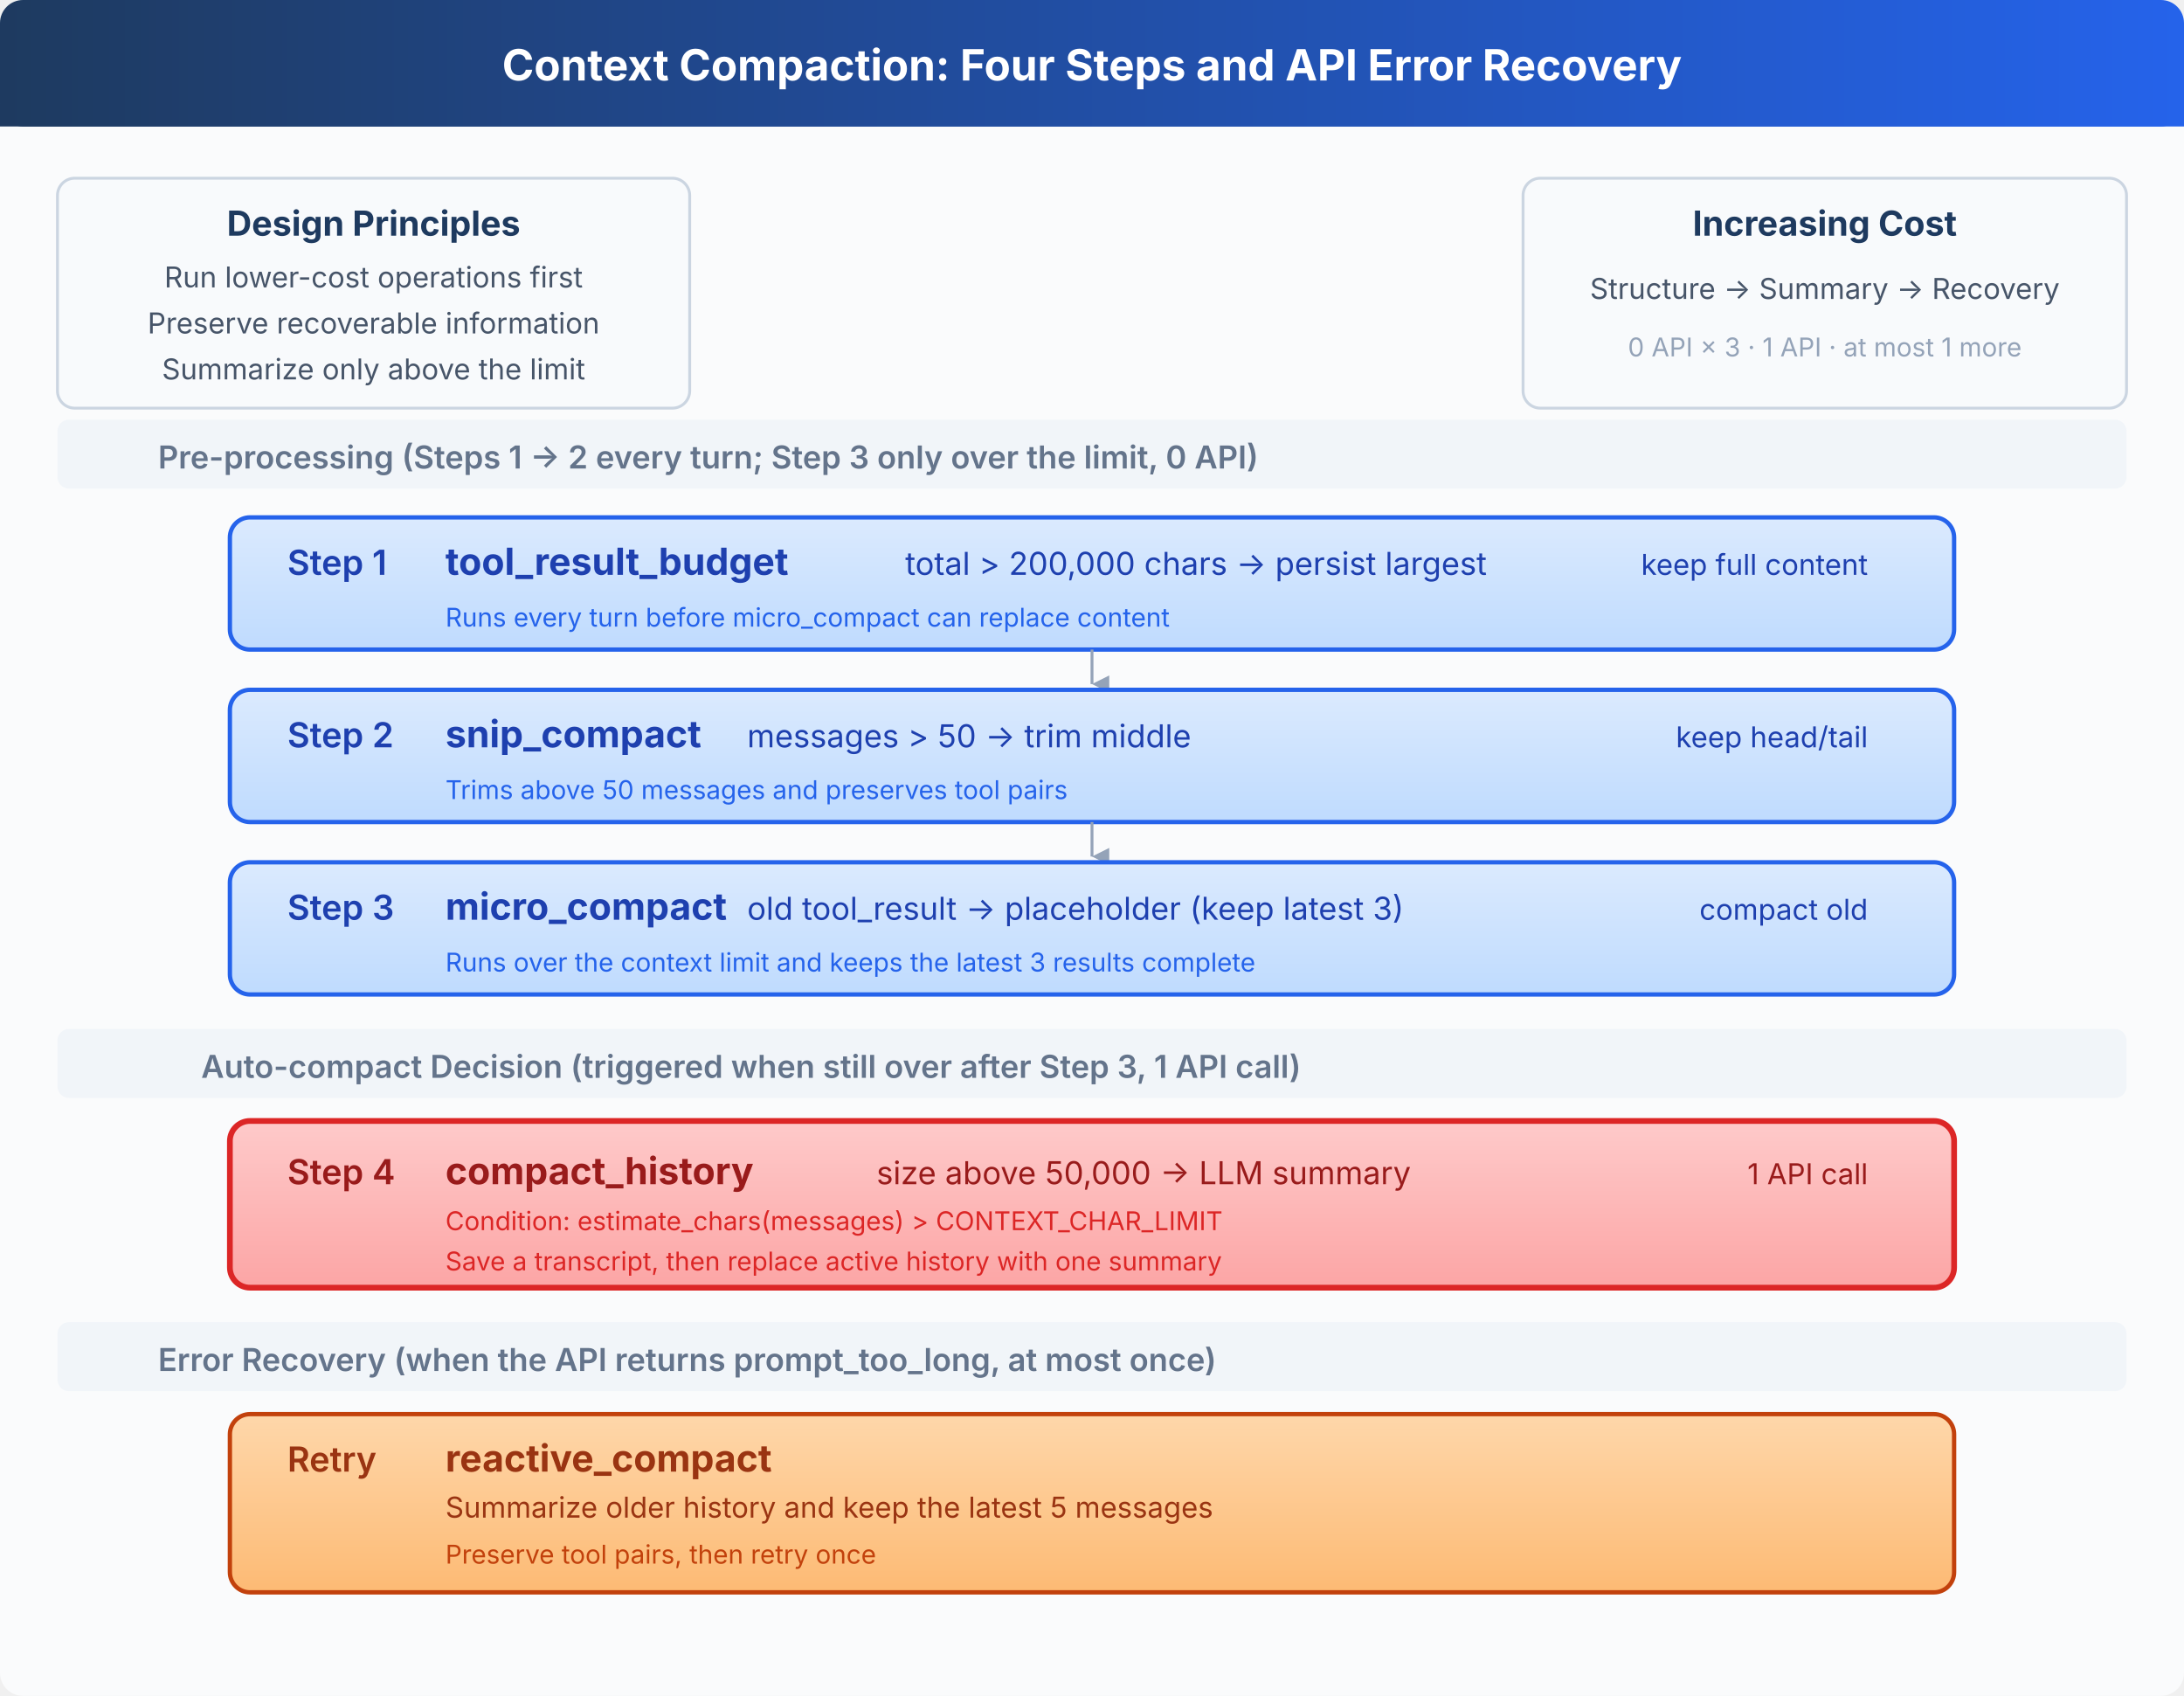
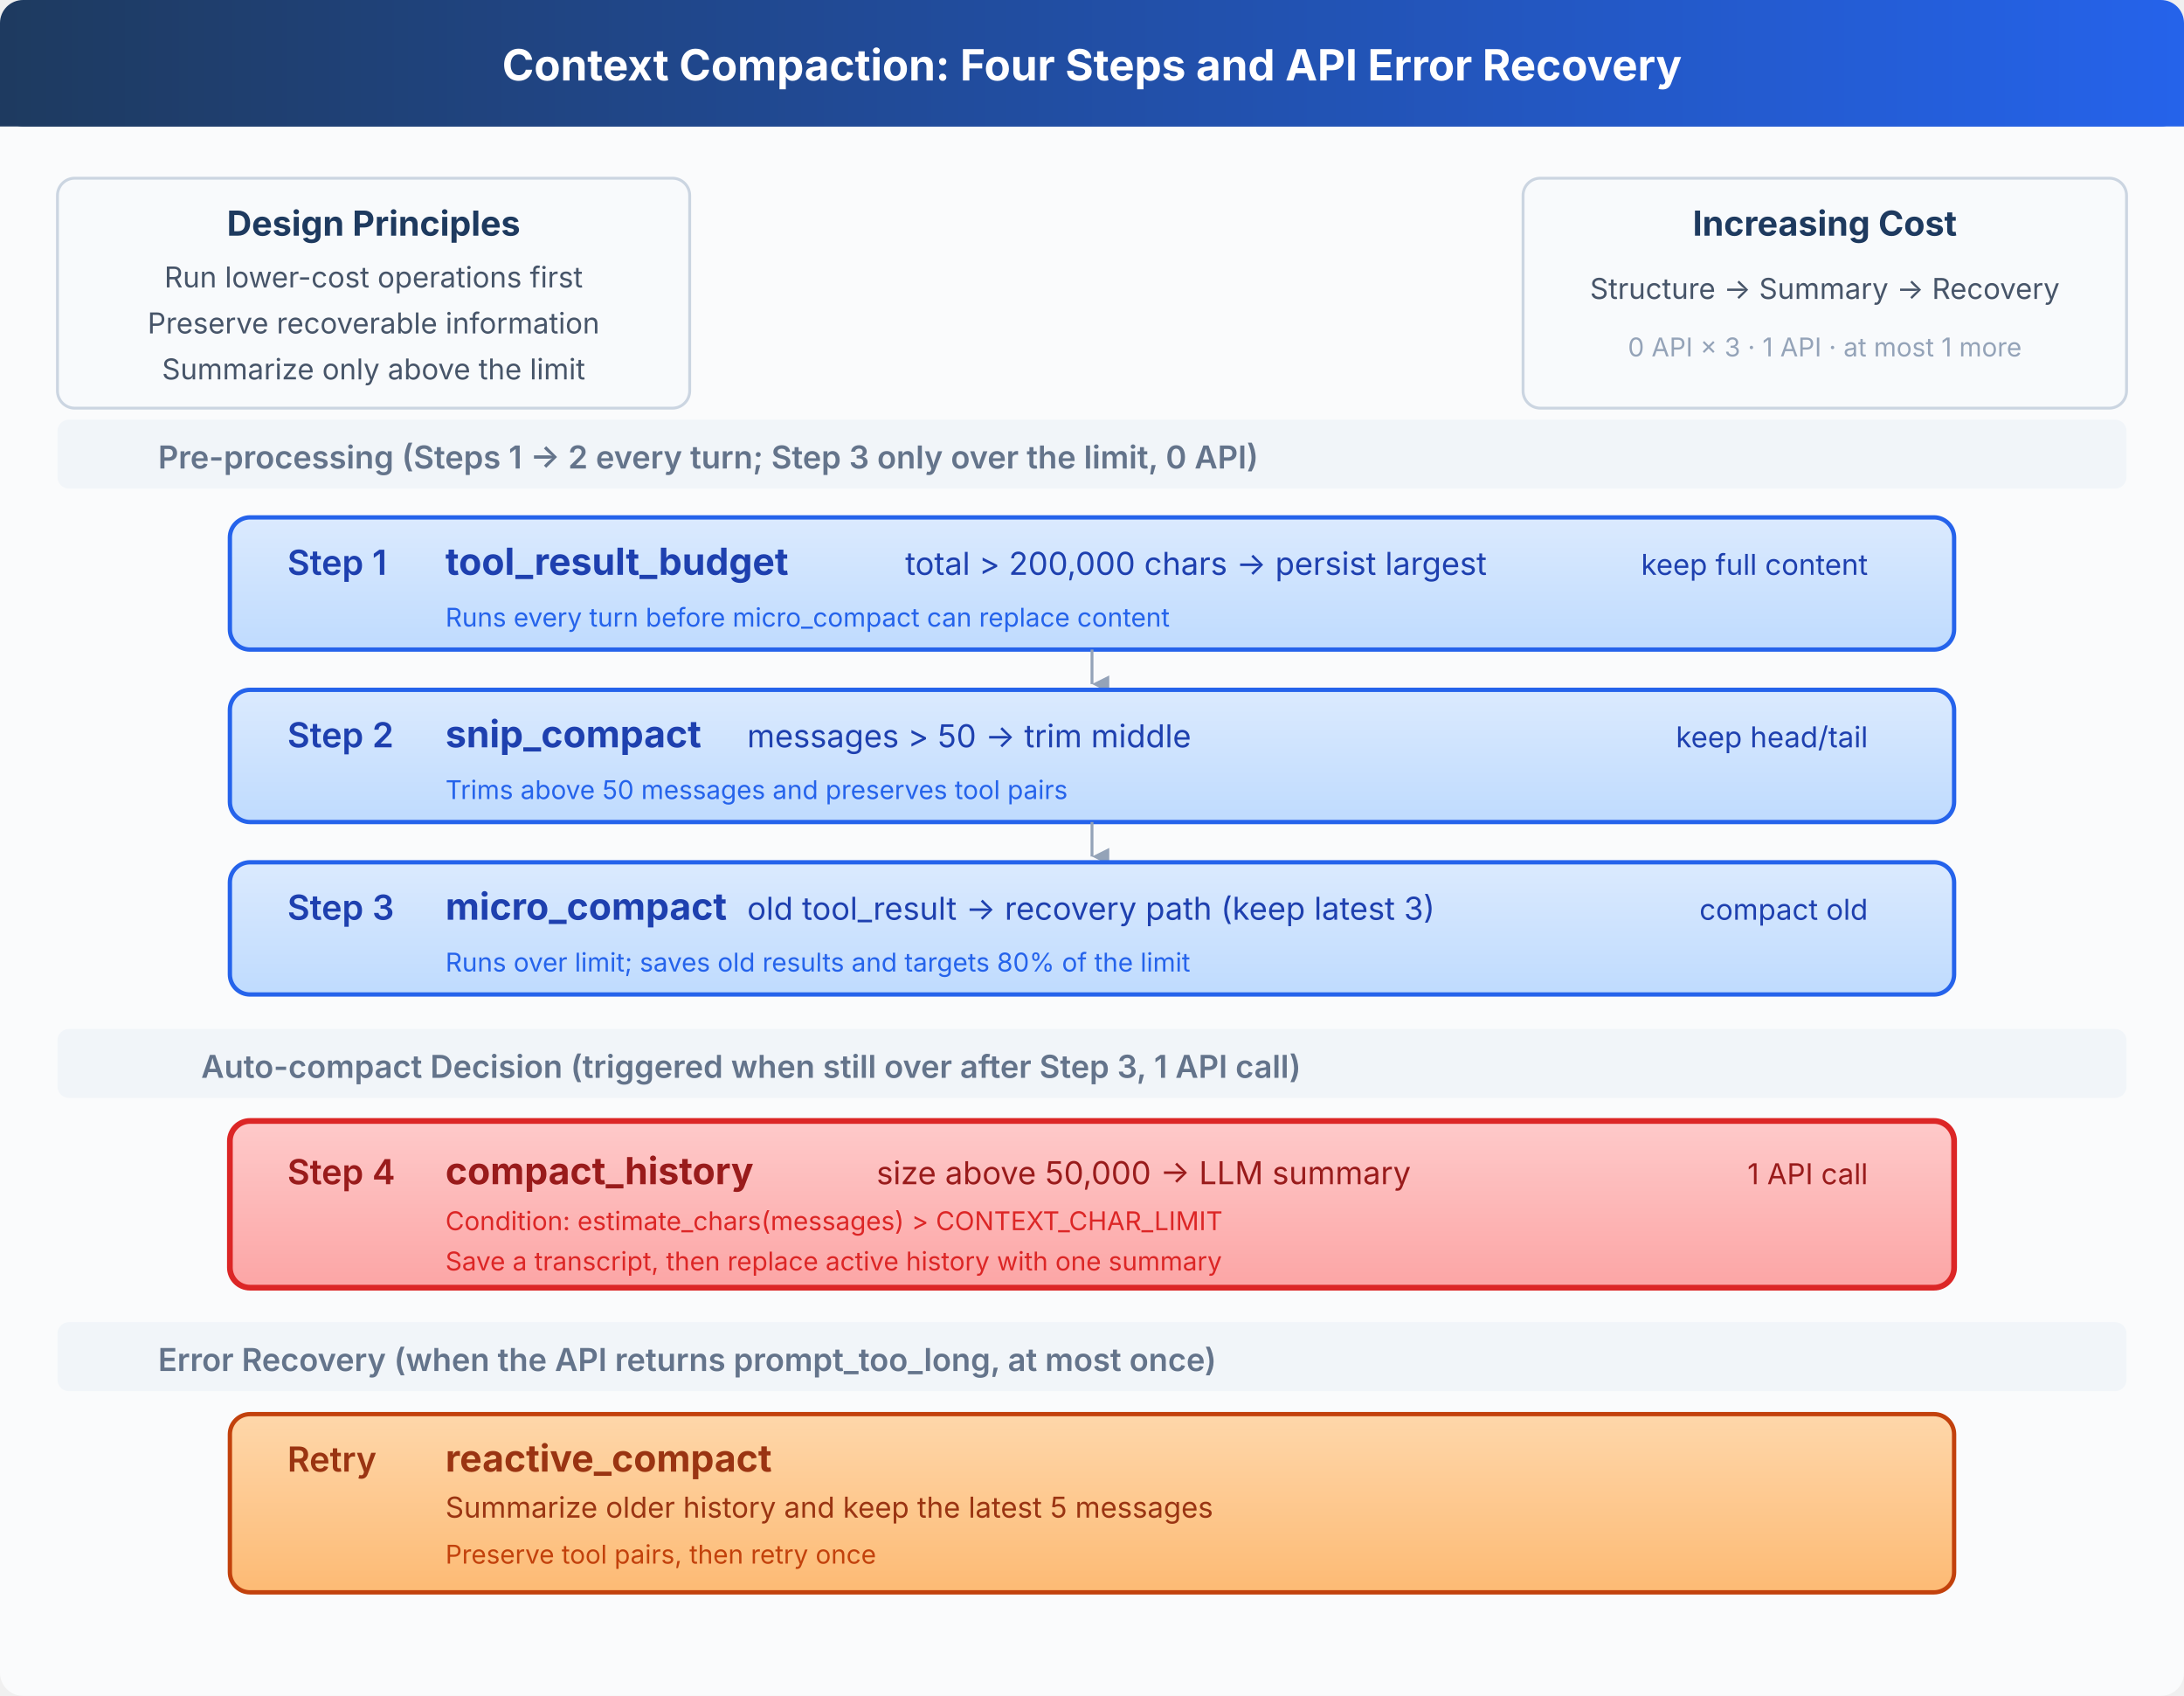
<svg xmlns="http://www.w3.org/2000/svg" viewBox="0 0 760 590" font-family="system-ui, -apple-system, sans-serif">
  <defs>
    <linearGradient id="header" x1="0" y1="0" x2="1" y2="0">
      <stop offset="0%" stop-color="#1e3a5f" />
      <stop offset="100%" stop-color="#2563eb" />
    </linearGradient>
    <linearGradient id="pre" x1="0" y1="0" x2="0" y2="1">
      <stop offset="0%" stop-color="#dbeafe" />
      <stop offset="100%" stop-color="#bfdbfe" />
    </linearGradient>
    <linearGradient id="auto" x1="0" y1="0" x2="0" y2="1">
      <stop offset="0%" stop-color="#fecaca" />
      <stop offset="100%" stop-color="#fca5a5" />
    </linearGradient>
    <linearGradient id="emergency" x1="0" y1="0" x2="0" y2="1">
      <stop offset="0%" stop-color="#fed7aa" />
      <stop offset="100%" stop-color="#fdba74" />
    </linearGradient>
    <marker id="arrow-d" viewBox="0 0 10 10" refX="5" refY="10" markerWidth="6" markerHeight="6" orient="auto">
      <path d="M 0 0 L 5 10 L 10 0 z" fill="#94a3b8" />
    </marker>
  </defs>
  <rect width="760" height="590" fill="#fafbfc" rx="8" />
  <rect x="0" y="0" width="760" height="44" fill="url(#header)" rx="8" />
  <rect x="0" y="36" width="760" height="8" fill="url(#header)" />
  <text x="380" y="28" fill="#fff" font-size="15" font-weight="700" text-anchor="middle">Context Compaction: Four Steps and API Error Recovery</text>
  <rect x="20" y="62" width="220" height="80" rx="6" fill="#f8fafc" stroke="#cbd5e1" stroke-width="1" />
  <text x="130" y="82" fill="#1e3a5f" font-size="12" font-weight="700" text-anchor="middle">Design Principles</text>
  <text x="130" y="100" fill="#475569" font-size="10" text-anchor="middle">Run lower-cost operations first</text>
  <text x="130" y="116" fill="#475569" font-size="10" text-anchor="middle">Preserve recoverable information</text>
  <text x="130" y="132" fill="#475569" font-size="10" text-anchor="middle">Summarize only above the limit</text>
  <rect x="530" y="62" width="210" height="80" rx="6" fill="#f8fafc" stroke="#cbd5e1" stroke-width="1" />
  <text x="635" y="82" fill="#1e3a5f" font-size="12" font-weight="700" text-anchor="middle">Increasing Cost</text>
  <text x="635" y="104" fill="#475569" font-size="10" text-anchor="middle">Structure → Summary → Recovery</text>
  <text x="635" y="124" fill="#94a3b8" font-size="9" text-anchor="middle">0 API × 3 · 1 API · at most 1 more</text>
  <rect x="20" y="146" width="720" height="24" rx="4" fill="#f1f5f9" />
  <text x="55" y="163" fill="#64748b" font-size="11" font-weight="600">Pre-processing (Steps 1 → 2 every turn; Step 3 only over the limit, 0 API)</text>
  <rect x="80" y="180" width="600" height="46" rx="7" fill="url(#pre)" stroke="#2563eb" stroke-width="1.5" />
  <text x="100" y="200" fill="#1e40af" font-size="12" font-weight="600">Step 1</text>
  <text x="155" y="200" fill="#1e40af" font-size="13" font-weight="700">tool_result_budget</text>
  <text x="315" y="200" fill="#1e40af" font-size="11">total &gt; 200,000 chars → persist largest</text>
  <text x="650" y="200" fill="#1e40af" font-size="10" text-anchor="end">keep full content</text>
  <text x="155" y="218" fill="#2563eb" font-size="9">Runs every turn before micro_compact can replace content</text>
  <line x1="380" y1="226" x2="380" y2="238" stroke="#94a3b8" stroke-width="1" marker-end="url(#arrow-d)" />
  <rect x="80" y="240" width="600" height="46" rx="7" fill="url(#pre)" stroke="#2563eb" stroke-width="1.5" />
  <text x="100" y="260" fill="#1e40af" font-size="12" font-weight="600">Step 2</text>
  <text x="155" y="260" fill="#1e40af" font-size="13" font-weight="700">snip_compact</text>
  <text x="260" y="260" fill="#1e40af" font-size="11">messages &gt; 50 → trim middle</text>
  <text x="650" y="260" fill="#1e40af" font-size="10" text-anchor="end">keep head/tail</text>
  <text x="155" y="278" fill="#2563eb" font-size="9">Trims above 50 messages and preserves tool pairs</text>
  <line x1="380" y1="286" x2="380" y2="298" stroke="#94a3b8" stroke-width="1" marker-end="url(#arrow-d)" />
  <rect x="80" y="300" width="600" height="46" rx="7" fill="url(#pre)" stroke="#2563eb" stroke-width="1.5" />
  <text x="100" y="320" fill="#1e40af" font-size="12" font-weight="600">Step 3</text>
  <text x="155" y="320" fill="#1e40af" font-size="13" font-weight="700">micro_compact</text>
-   <text x="260" y="320" fill="#1e40af" font-size="11">old tool_result → placeholder (keep latest 3)</text>
+   <text x="260" y="320" fill="#1e40af" font-size="11">old tool_result → recovery path (keep latest 3)</text>
  <text x="650" y="320" fill="#1e40af" font-size="10" text-anchor="end">compact old</text>
-   <text x="155" y="338" fill="#2563eb" font-size="9">Runs over the context limit and keeps the latest 3 results complete</text>
+   <text x="155" y="338" fill="#2563eb" font-size="9">Runs over limit; saves old results and targets 80% of the limit</text>
  <rect x="20" y="358" width="720" height="24" rx="4" fill="#f1f5f9" />
  <text x="70" y="375" fill="#64748b" font-size="11" font-weight="600">Auto-compact Decision (triggered when still over after Step 3, 1 API call)</text>
  <rect x="80" y="390" width="600" height="58" rx="7" fill="url(#auto)" stroke="#dc2626" stroke-width="2" />
  <text x="100" y="412" fill="#991b1b" font-size="12" font-weight="600">Step 4</text>
  <text x="155" y="412" fill="#991b1b" font-size="13" font-weight="700">compact_history</text>
  <text x="305" y="412" fill="#991b1b" font-size="11">size above 50,000 → LLM summary</text>
  <text x="650" y="412" fill="#991b1b" font-size="10" text-anchor="end">1 API call</text>
  <text x="155" y="428" fill="#dc2626" font-size="9">Condition: estimate_chars(messages) &gt; CONTEXT_CHAR_LIMIT</text>
  <text x="155" y="442" fill="#dc2626" font-size="9">Save a transcript, then replace active history with one summary</text>
  <rect x="20" y="460" width="720" height="24" rx="4" fill="#f1f5f9" />
  <text x="55" y="477" fill="#64748b" font-size="11" font-weight="600">Error Recovery (when the API returns prompt_too_long, at most once)</text>
  <rect x="80" y="492" width="600" height="62" rx="7" fill="url(#emergency)" stroke="#c2410c" stroke-width="1.5" />
  <text x="100" y="512" fill="#9a3412" font-size="12" font-weight="600">Retry</text>
  <text x="155" y="512" fill="#9a3412" font-size="13" font-weight="700">reactive_compact</text>
  <text x="155" y="528" fill="#9a3412" font-size="10">Summarize older history and keep the latest 5 messages</text>
  <text x="155" y="544" fill="#c2410c" font-size="9">Preserve tool pairs, then retry once</text>
</svg>
